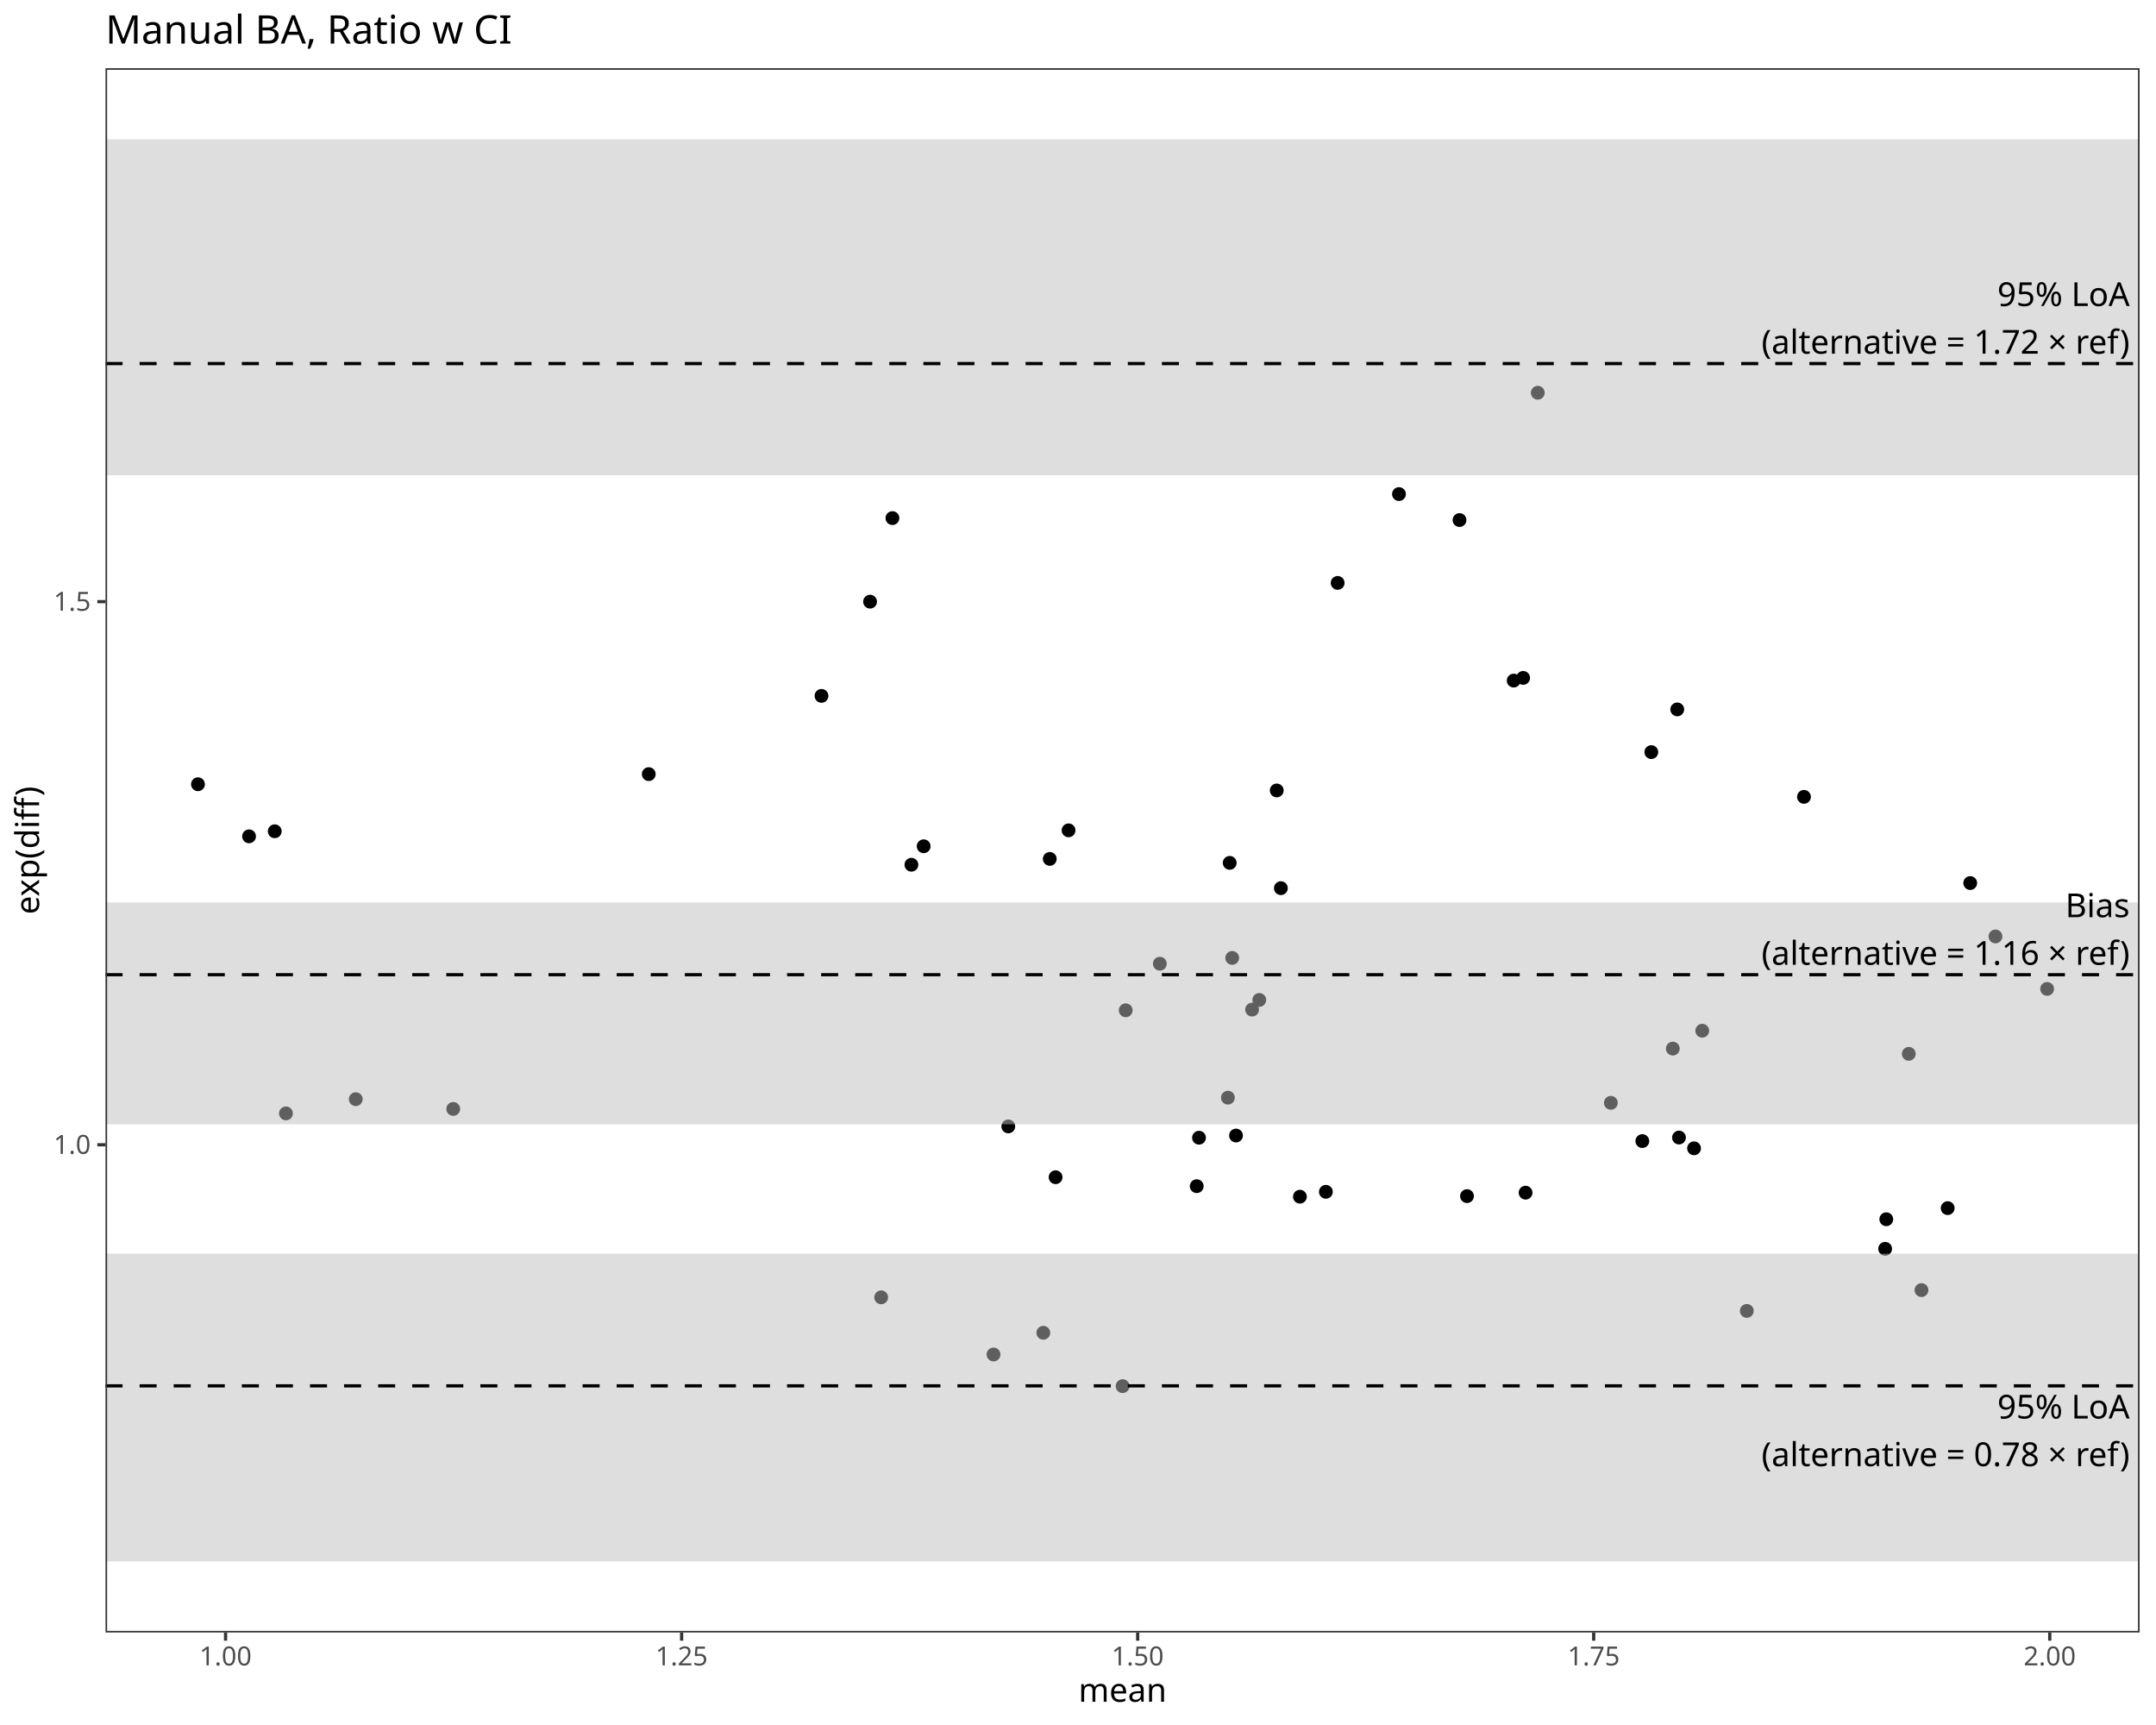
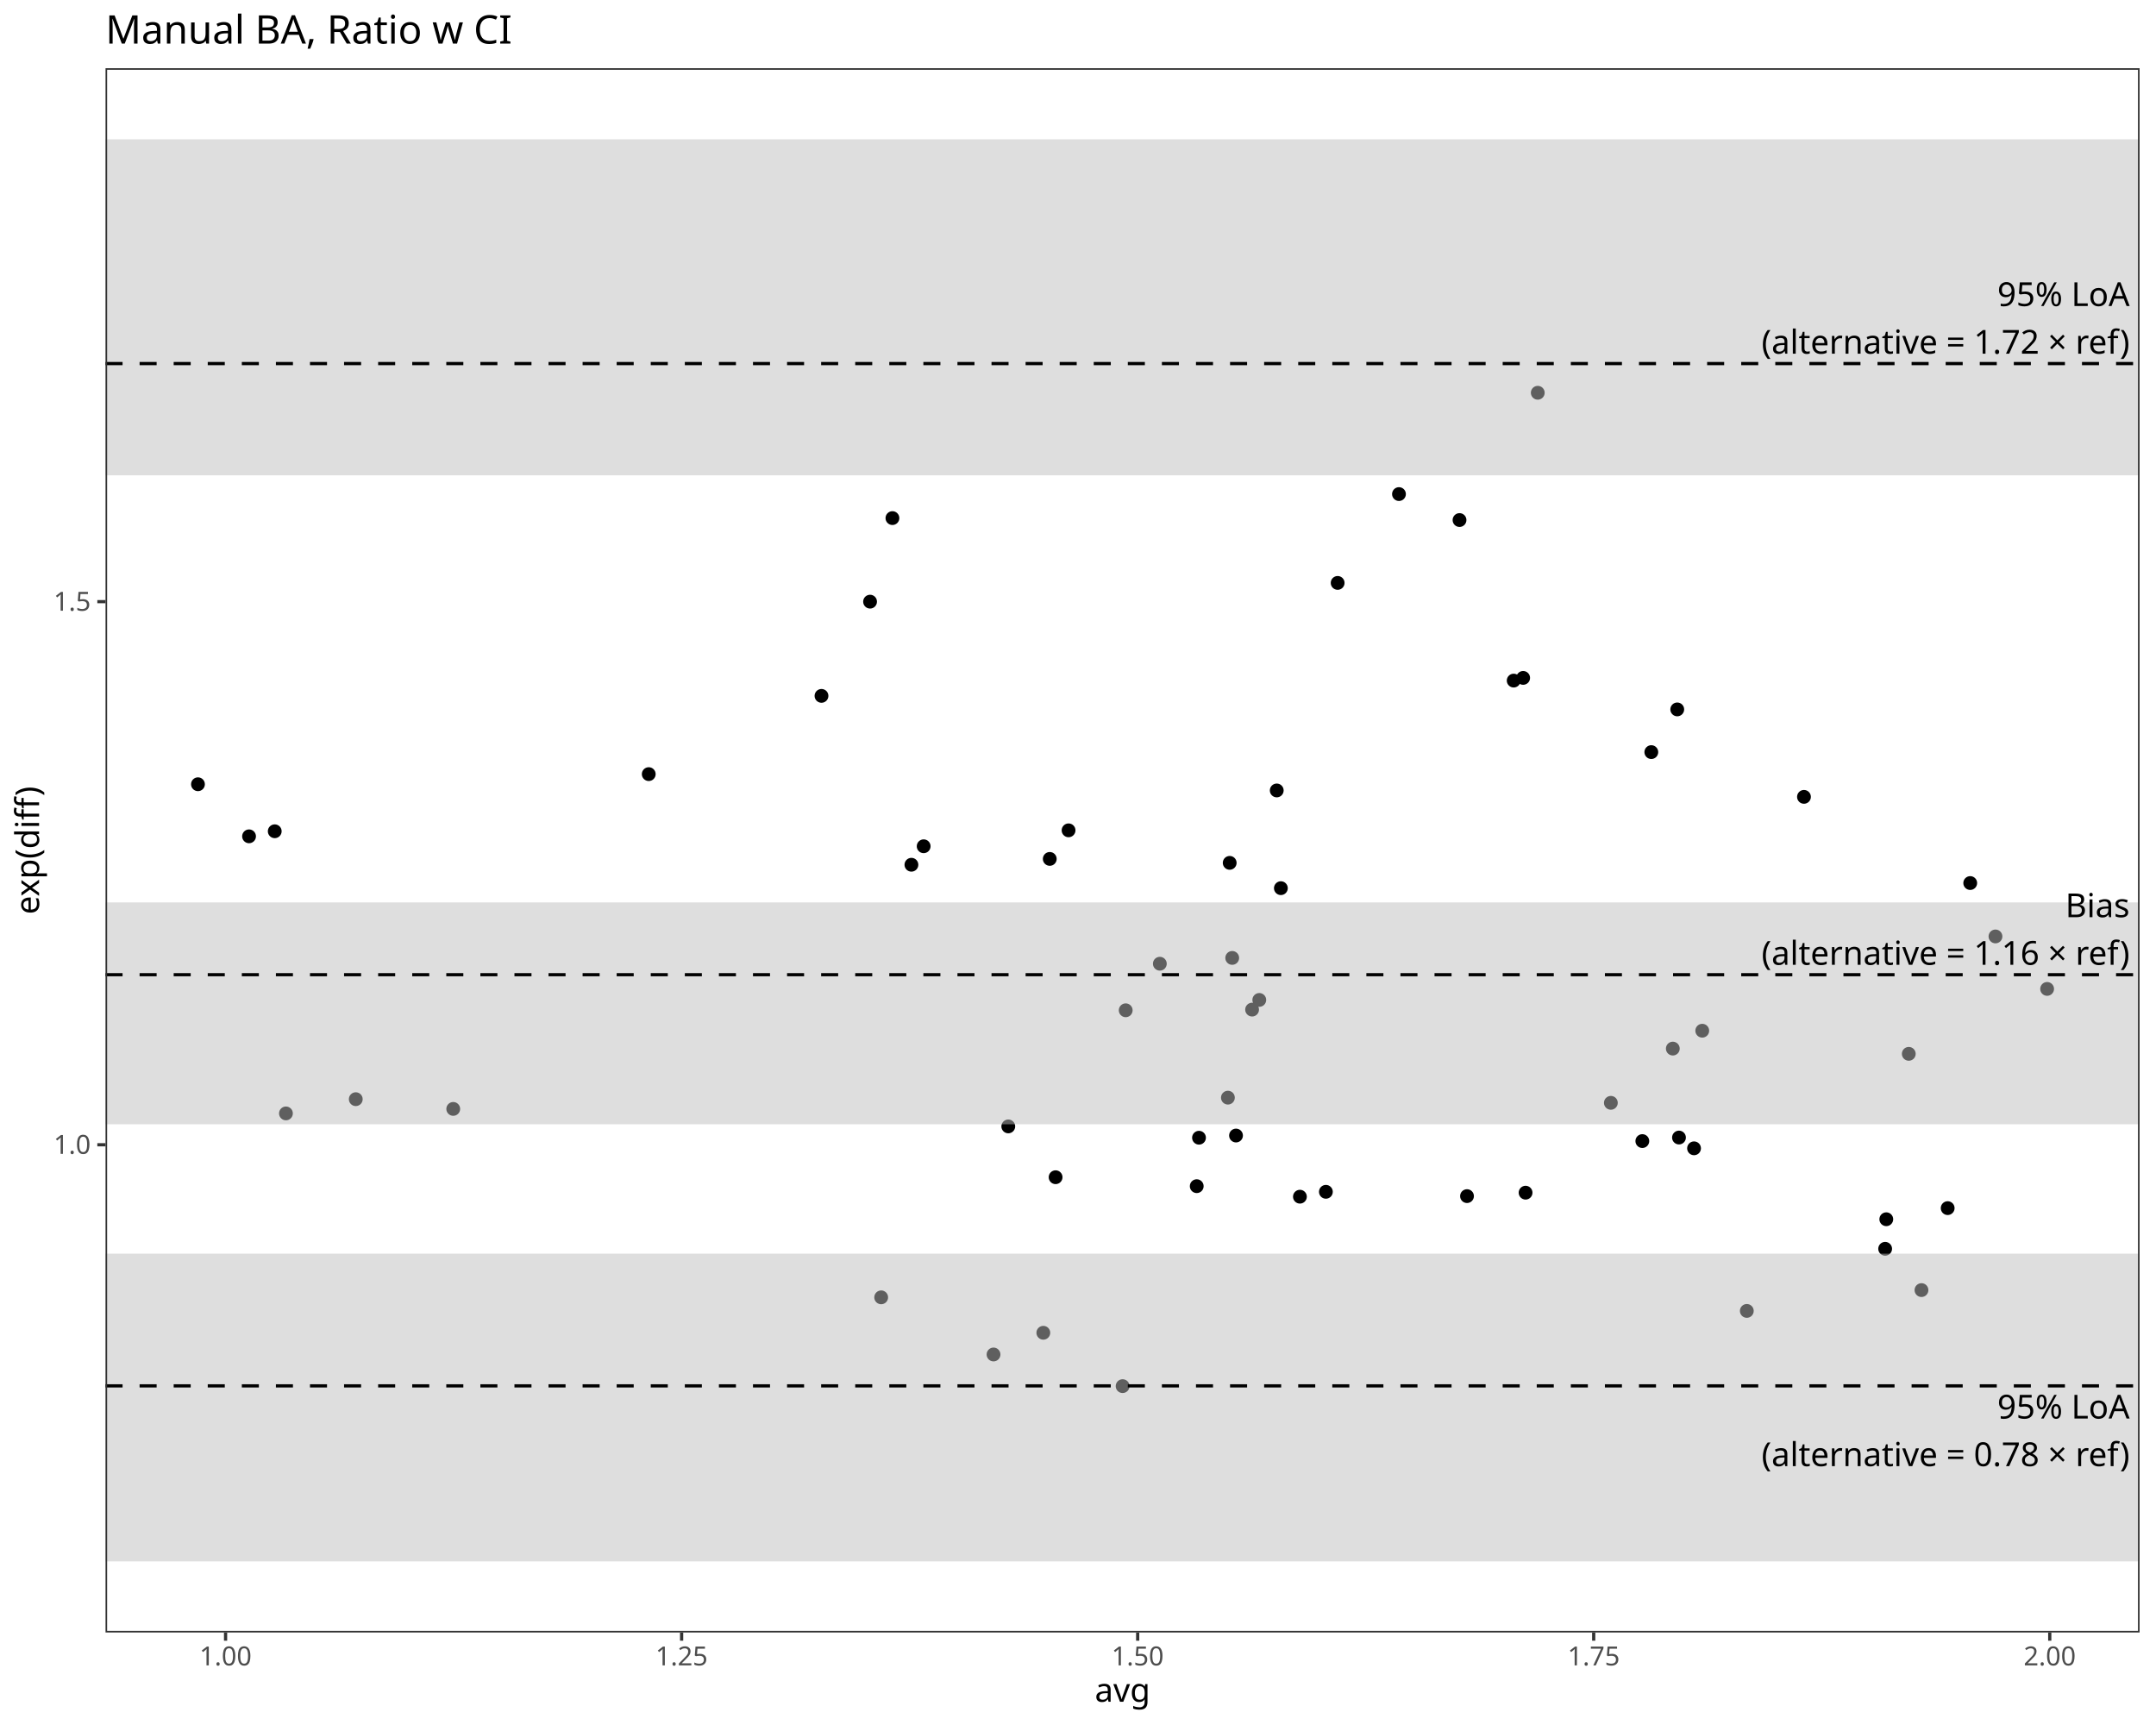
<svg xmlns="http://www.w3.org/2000/svg" class="svglite" data-engine-version="2.0" width="720.00pt" height="576.00pt" viewBox="0 0 720.00 576.00">
  <defs>
    <style type="text/css">
    .svglite line, .svglite polyline, .svglite polygon, .svglite path, .svglite rect, .svglite circle {
      fill: none;
      stroke: #000000;
      stroke-linecap: round;
      stroke-linejoin: round;
      stroke-miterlimit: 10.00;
    }
  </style>
  </defs>
  <rect width="100%" height="100%" style="stroke: none; fill: #FFFFFF;" />
  <defs>
    <clipPath id="cpMC4wMHw3MjAuMDB8MC4wMHw1NzYuMDA=">
      <rect x="0.00" y="0.00" width="720.00" height="576.00" />
    </clipPath>
  </defs>
  <g clip-path="url(#cpMC4wMHw3MjAuMDB8MC4wMHw1NzYuMDA=)">
    <rect x="0.00" y="0.00" width="720.00" height="576.00" style="stroke-width: 1.07; stroke: #FFFFFF; fill: #FFFFFF;" />
  </g>
  <defs>
    <clipPath id="cpMzUuMjR8NzE0LjUyfDIyLjc4fDU0NS4xMQ==">
      <rect x="35.24" y="22.78" width="679.28" height="522.33" />
    </clipPath>
  </defs>
  <g clip-path="url(#cpMzUuMjR8NzE0LjUyfDIyLjc4fDU0NS4xMQ==)">
    <rect x="35.24" y="22.78" width="679.28" height="522.33" style="stroke-width: 1.07; stroke: none; fill: #FFFFFF;" />
    <circle cx="666.39" cy="312.69" r="1.95" style="stroke-width: 0.71; fill: #000000;" />
    <circle cx="602.44" cy="266.08" r="1.95" style="stroke-width: 0.71; fill: #000000;" />
    <circle cx="683.64" cy="330.21" r="1.95" style="stroke-width: 0.71; fill: #000000;" />
    <circle cx="637.44" cy="351.89" r="1.95" style="stroke-width: 0.71; fill: #000000;" />
    <circle cx="657.96" cy="294.86" r="1.95" style="stroke-width: 0.71; fill: #000000;" />
    <circle cx="446.71" cy="194.64" r="1.95" style="stroke-width: 0.71; fill: #000000;" />
    <circle cx="513.54" cy="131.15" r="1.95" style="stroke-width: 0.71; fill: #000000;" />
    <circle cx="487.41" cy="173.65" r="1.95" style="stroke-width: 0.71; fill: #000000;" />
    <circle cx="467.19" cy="164.98" r="1.95" style="stroke-width: 0.71; fill: #000000;" />
    <circle cx="412.77" cy="379.17" r="1.95" style="stroke-width: 0.71; fill: #000000;" />
    <circle cx="489.91" cy="399.40" r="1.95" style="stroke-width: 0.71; fill: #000000;" />
    <circle cx="442.78" cy="397.96" r="1.95" style="stroke-width: 0.71; fill: #000000;" />
    <circle cx="434.11" cy="399.59" r="1.95" style="stroke-width: 0.71; fill: #000000;" />
    <circle cx="560.70" cy="379.84" r="1.95" style="stroke-width: 0.71; fill: #000000;" />
    <circle cx="509.47" cy="398.25" r="1.95" style="stroke-width: 0.71; fill: #000000;" />
    <circle cx="336.72" cy="376.12" r="1.95" style="stroke-width: 0.71; fill: #000000;" />
    <circle cx="294.27" cy="433.20" r="1.95" style="stroke-width: 0.71; fill: #000000;" />
    <circle cx="331.79" cy="452.28" r="1.95" style="stroke-width: 0.71; fill: #000000;" />
    <circle cx="348.42" cy="445.03" r="1.95" style="stroke-width: 0.71; fill: #000000;" />
    <circle cx="374.90" cy="462.85" r="1.95" style="stroke-width: 0.71; fill: #000000;" />
    <circle cx="151.36" cy="370.28" r="1.95" style="stroke-width: 0.71; fill: #000000;" />
    <circle cx="118.81" cy="367.03" r="1.95" style="stroke-width: 0.71; fill: #000000;" />
    <circle cx="95.49" cy="371.78" r="1.95" style="stroke-width: 0.71; fill: #000000;" />
    <circle cx="91.75" cy="277.57" r="1.95" style="stroke-width: 0.71; fill: #000000;" />
    <circle cx="66.11" cy="261.87" r="1.95" style="stroke-width: 0.71; fill: #000000;" />
    <circle cx="83.17" cy="279.26" r="1.95" style="stroke-width: 0.71; fill: #000000;" />
    <circle cx="548.46" cy="381.02" r="1.95" style="stroke-width: 0.71; fill: #000000;" />
    <circle cx="568.47" cy="344.17" r="1.95" style="stroke-width: 0.71; fill: #000000;" />
    <circle cx="537.95" cy="368.25" r="1.95" style="stroke-width: 0.71; fill: #000000;" />
    <circle cx="558.64" cy="350.14" r="1.95" style="stroke-width: 0.71; fill: #000000;" />
    <circle cx="560.12" cy="236.88" r="1.95" style="stroke-width: 0.71; fill: #000000;" />
    <circle cx="508.66" cy="226.36" r="1.95" style="stroke-width: 0.71; fill: #000000;" />
    <circle cx="505.50" cy="227.26" r="1.95" style="stroke-width: 0.71; fill: #000000;" />
    <circle cx="551.46" cy="251.14" r="1.95" style="stroke-width: 0.71; fill: #000000;" />
    <circle cx="399.65" cy="396.08" r="1.95" style="stroke-width: 0.71; fill: #000000;" />
    <circle cx="410.06" cy="366.52" r="1.95" style="stroke-width: 0.71; fill: #000000;" />
    <circle cx="411.50" cy="319.86" r="1.95" style="stroke-width: 0.71; fill: #000000;" />
    <circle cx="410.66" cy="288.12" r="1.95" style="stroke-width: 0.71; fill: #000000;" />
    <circle cx="427.75" cy="296.57" r="1.95" style="stroke-width: 0.71; fill: #000000;" />
    <circle cx="426.37" cy="263.94" r="1.95" style="stroke-width: 0.71; fill: #000000;" />
    <circle cx="274.34" cy="232.36" r="1.95" style="stroke-width: 0.71; fill: #000000;" />
    <circle cx="298.03" cy="173.00" r="1.95" style="stroke-width: 0.71; fill: #000000;" />
    <circle cx="216.65" cy="258.49" r="1.95" style="stroke-width: 0.71; fill: #000000;" />
    <circle cx="352.52" cy="393.09" r="1.95" style="stroke-width: 0.71; fill: #000000;" />
    <circle cx="400.41" cy="379.90" r="1.95" style="stroke-width: 0.71; fill: #000000;" />
    <circle cx="290.56" cy="200.90" r="1.95" style="stroke-width: 0.71; fill: #000000;" />
    <circle cx="304.37" cy="288.75" r="1.95" style="stroke-width: 0.71; fill: #000000;" />
    <circle cx="308.46" cy="282.58" r="1.95" style="stroke-width: 0.71; fill: #000000;" />
    <circle cx="650.43" cy="403.41" r="1.95" style="stroke-width: 0.71; fill: #000000;" />
    <circle cx="565.73" cy="383.44" r="1.95" style="stroke-width: 0.71; fill: #000000;" />
    <circle cx="629.93" cy="407.12" r="1.95" style="stroke-width: 0.71; fill: #000000;" />
    <circle cx="629.55" cy="416.99" r="1.95" style="stroke-width: 0.71; fill: #000000;" />
    <circle cx="641.68" cy="430.78" r="1.95" style="stroke-width: 0.71; fill: #000000;" />
    <circle cx="583.35" cy="437.73" r="1.95" style="stroke-width: 0.71; fill: #000000;" />
    <circle cx="418.14" cy="337.12" r="1.95" style="stroke-width: 0.71; fill: #000000;" />
    <circle cx="375.93" cy="337.35" r="1.95" style="stroke-width: 0.71; fill: #000000;" />
    <circle cx="356.85" cy="277.26" r="1.95" style="stroke-width: 0.71; fill: #000000;" />
    <circle cx="350.57" cy="286.80" r="1.95" style="stroke-width: 0.71; fill: #000000;" />
    <circle cx="387.33" cy="321.80" r="1.95" style="stroke-width: 0.71; fill: #000000;" />
    <circle cx="420.54" cy="333.89" r="1.95" style="stroke-width: 0.71; fill: #000000;" />
    <rect x="35.24" y="301.32" width="679.28" height="74.10" style="stroke-width: 1.07; stroke: none; stroke-linecap: butt; stroke-linejoin: miter; fill: #BEBEBE; fill-opacity: 0.50;" />
    <rect x="35.24" y="418.62" width="679.28" height="102.75" style="stroke-width: 1.07; stroke: none; stroke-linecap: butt; stroke-linejoin: miter; fill: #BEBEBE; fill-opacity: 0.50;" />
    <rect x="35.24" y="46.53" width="679.28" height="112.17" style="stroke-width: 1.07; stroke: none; stroke-linecap: butt; stroke-linejoin: miter; fill: #BEBEBE; fill-opacity: 0.50;" />
    <line x1="35.24" y1="325.47" x2="714.52" y2="325.47" style="stroke-width: 1.07; stroke-dasharray: 5.69,5.69; stroke-linecap: butt;" />
    <line x1="35.24" y1="462.76" x2="714.52" y2="462.76" style="stroke-width: 1.07; stroke-dasharray: 5.69,5.69; stroke-linecap: butt;" />
    <line x1="35.24" y1="121.40" x2="714.52" y2="121.40" style="stroke-width: 1.07; stroke-dasharray: 5.69,5.69; stroke-linecap: butt;" />
    <polygon points="592.05,325.47 712.53,325.47 712.45,325.47 712.77,325.46 713.09,325.39 713.39,325.28 713.66,325.12 713.91,324.92 714.12,324.68 714.29,324.41 714.42,324.11 714.49,323.80 714.52,323.49 714.52,323.49 714.52,297.34 714.52,297.34 714.49,297.02 714.42,296.71 714.29,296.42 714.12,296.15 713.91,295.91 713.66,295.71 713.39,295.55 713.09,295.43 712.77,295.37 712.53,295.35 592.05,295.35 592.29,295.37 591.97,295.36 591.66,295.39 591.35,295.48 591.06,295.62 590.80,295.80 590.57,296.02 590.37,296.28 590.22,296.56 590.12,296.87 590.07,297.18 590.07,297.34 590.07,323.49 590.07,323.33 590.07,323.65 590.12,323.96 590.22,324.26 590.37,324.55 590.57,324.80 590.80,325.02 591.06,325.21 591.35,325.34 591.66,325.43 591.97,325.47 " style="stroke-width: nan; stroke: none; fill: none;" />
    <text x="711.21" y="306.26" text-anchor="end" style="font-size: 11.04px; font-family: sans;" textLength="21.48px" lengthAdjust="spacingAndGlyphs">Bias</text>
    <text x="711.21" y="322.16" text-anchor="end" style="font-size: 11.04px; font-family: sans;" textLength="117.83px" lengthAdjust="spacingAndGlyphs">(alternative = 1.16 × ref)</text>
    <polygon points="592.05,492.88 712.53,492.88 712.45,492.88 712.77,492.86 713.09,492.80 713.39,492.68 713.66,492.53 713.91,492.32 714.12,492.08 714.29,491.81 714.42,491.52 714.49,491.21 714.52,490.89 714.52,490.89 714.52,464.75 714.52,464.75 714.49,464.43 714.42,464.12 714.29,463.82 714.12,463.55 713.91,463.31 713.66,463.11 713.39,462.95 713.09,462.84 712.77,462.77 712.53,462.76 592.05,462.76 592.29,462.77 591.97,462.76 591.66,462.80 591.35,462.89 591.06,463.02 590.80,463.21 590.57,463.43 590.37,463.68 590.22,463.97 590.12,464.27 590.07,464.59 590.07,464.75 590.07,490.89 590.07,490.73 590.07,491.05 590.12,491.37 590.22,491.67 590.37,491.95 590.57,492.21 590.80,492.43 591.06,492.61 591.35,492.75 591.66,492.84 591.97,492.88 " style="stroke-width: nan; stroke: none; fill: none;" />
    <text x="711.21" y="473.67" text-anchor="end" style="font-size: 11.04px; font-family: sans;" textLength="44.81px" lengthAdjust="spacingAndGlyphs">95% LoA</text>
    <text x="711.21" y="489.56" text-anchor="end" style="font-size: 11.04px; font-family: sans;" textLength="117.83px" lengthAdjust="spacingAndGlyphs">(alternative = 0.78 × ref)</text>
    <polygon points="592.05,121.40 712.53,121.40 712.45,121.40 712.77,121.39 713.09,121.32 713.39,121.21 713.66,121.05 713.91,120.85 714.12,120.61 714.29,120.34 714.42,120.04 714.49,119.73 714.52,119.41 714.52,119.41 714.52,93.27 714.52,93.27 714.49,92.95 714.42,92.64 714.29,92.35 714.12,92.08 713.91,91.84 713.66,91.63 713.39,91.47 713.09,91.36 712.77,91.30 712.53,91.28 592.05,91.28 592.29,91.30 591.97,91.28 591.66,91.32 591.35,91.41 591.06,91.55 590.80,91.73 590.57,91.95 590.37,92.21 590.22,92.49 590.12,92.79 590.07,93.11 590.07,93.27 590.07,119.41 590.07,119.25 590.07,119.57 590.12,119.89 590.22,120.19 590.37,120.48 590.57,120.73 590.80,120.95 591.06,121.13 591.35,121.27 591.66,121.36 591.97,121.40 " style="stroke-width: nan; stroke: none; fill: none;" />
    <text x="711.21" y="102.19" text-anchor="end" style="font-size: 11.04px; font-family: sans;" textLength="44.81px" lengthAdjust="spacingAndGlyphs">95% LoA</text>
    <text x="711.21" y="118.09" text-anchor="end" style="font-size: 11.04px; font-family: sans;" textLength="117.83px" lengthAdjust="spacingAndGlyphs">(alternative = 1.72 × ref)</text>
    <rect x="35.24" y="22.78" width="679.28" height="522.33" style="stroke-width: 1.07; stroke: #333333;" />
  </g>
  <g clip-path="url(#cpMC4wMHw3MjAuMDB8MC4wMHw1NzYuMDA=)">
    <text x="30.31" y="385.28" text-anchor="end" style="font-size: 8.80px; fill: #4D4D4D; font-family: sans;" textLength="12.23px" lengthAdjust="spacingAndGlyphs">1.0</text>
    <text x="30.31" y="203.93" text-anchor="end" style="font-size: 8.80px; fill: #4D4D4D; font-family: sans;" textLength="12.23px" lengthAdjust="spacingAndGlyphs">1.5</text>
    <polyline points="32.50,382.25 35.24,382.25 " style="stroke-width: 1.07; stroke: #333333; stroke-linecap: butt;" />
    <polyline points="32.50,200.90 35.24,200.90 " style="stroke-width: 1.07; stroke: #333333; stroke-linecap: butt;" />
    <polyline points="75.33,547.85 75.33,545.11 " style="stroke-width: 1.07; stroke: #333333; stroke-linecap: butt;" />
    <polyline points="227.63,547.85 227.63,545.11 " style="stroke-width: 1.07; stroke: #333333; stroke-linecap: butt;" />
    <polyline points="379.93,547.85 379.93,545.11 " style="stroke-width: 1.07; stroke: #333333; stroke-linecap: butt;" />
    <polyline points="532.22,547.85 532.22,545.11 " style="stroke-width: 1.07; stroke: #333333; stroke-linecap: butt;" />
    <polyline points="684.52,547.85 684.52,545.11 " style="stroke-width: 1.07; stroke: #333333; stroke-linecap: butt;" />
    <text x="75.33" y="556.10" text-anchor="middle" style="font-size: 8.80px; fill: #4D4D4D; font-family: sans;" textLength="17.13px" lengthAdjust="spacingAndGlyphs">1.00</text>
    <text x="227.63" y="556.10" text-anchor="middle" style="font-size: 8.80px; fill: #4D4D4D; font-family: sans;" textLength="17.13px" lengthAdjust="spacingAndGlyphs">1.25</text>
    <text x="379.93" y="556.10" text-anchor="middle" style="font-size: 8.80px; fill: #4D4D4D; font-family: sans;" textLength="17.13px" lengthAdjust="spacingAndGlyphs">1.50</text>
    <text x="532.22" y="556.10" text-anchor="middle" style="font-size: 8.80px; fill: #4D4D4D; font-family: sans;" textLength="17.13px" lengthAdjust="spacingAndGlyphs">1.75</text>
    <text x="684.52" y="556.10" text-anchor="middle" style="font-size: 8.80px; fill: #4D4D4D; font-family: sans;" textLength="17.13px" lengthAdjust="spacingAndGlyphs">2.00</text>
-     <text x="374.88" y="568.24" text-anchor="middle" style="font-size: 11.00px; font-family: sans;" textLength="27.52px" lengthAdjust="spacingAndGlyphs">mean</text>
+     <text x="374.88" y="568.24" text-anchor="middle" style="font-size: 11.00px; font-family: sans;" textLength="17.74px" lengthAdjust="spacingAndGlyphs">avg</text>
    <text transform="translate(13.05,283.95) rotate(-90)" text-anchor="middle" style="font-size: 11.00px; font-family: sans;" textLength="39.74px" lengthAdjust="spacingAndGlyphs">exp(diff)</text>
    <text x="35.24" y="14.56" style="font-size: 13.20px; font-family: sans;" textLength="132.80px" lengthAdjust="spacingAndGlyphs">Manual BA, Ratio w CI</text>
  </g>
</svg>
